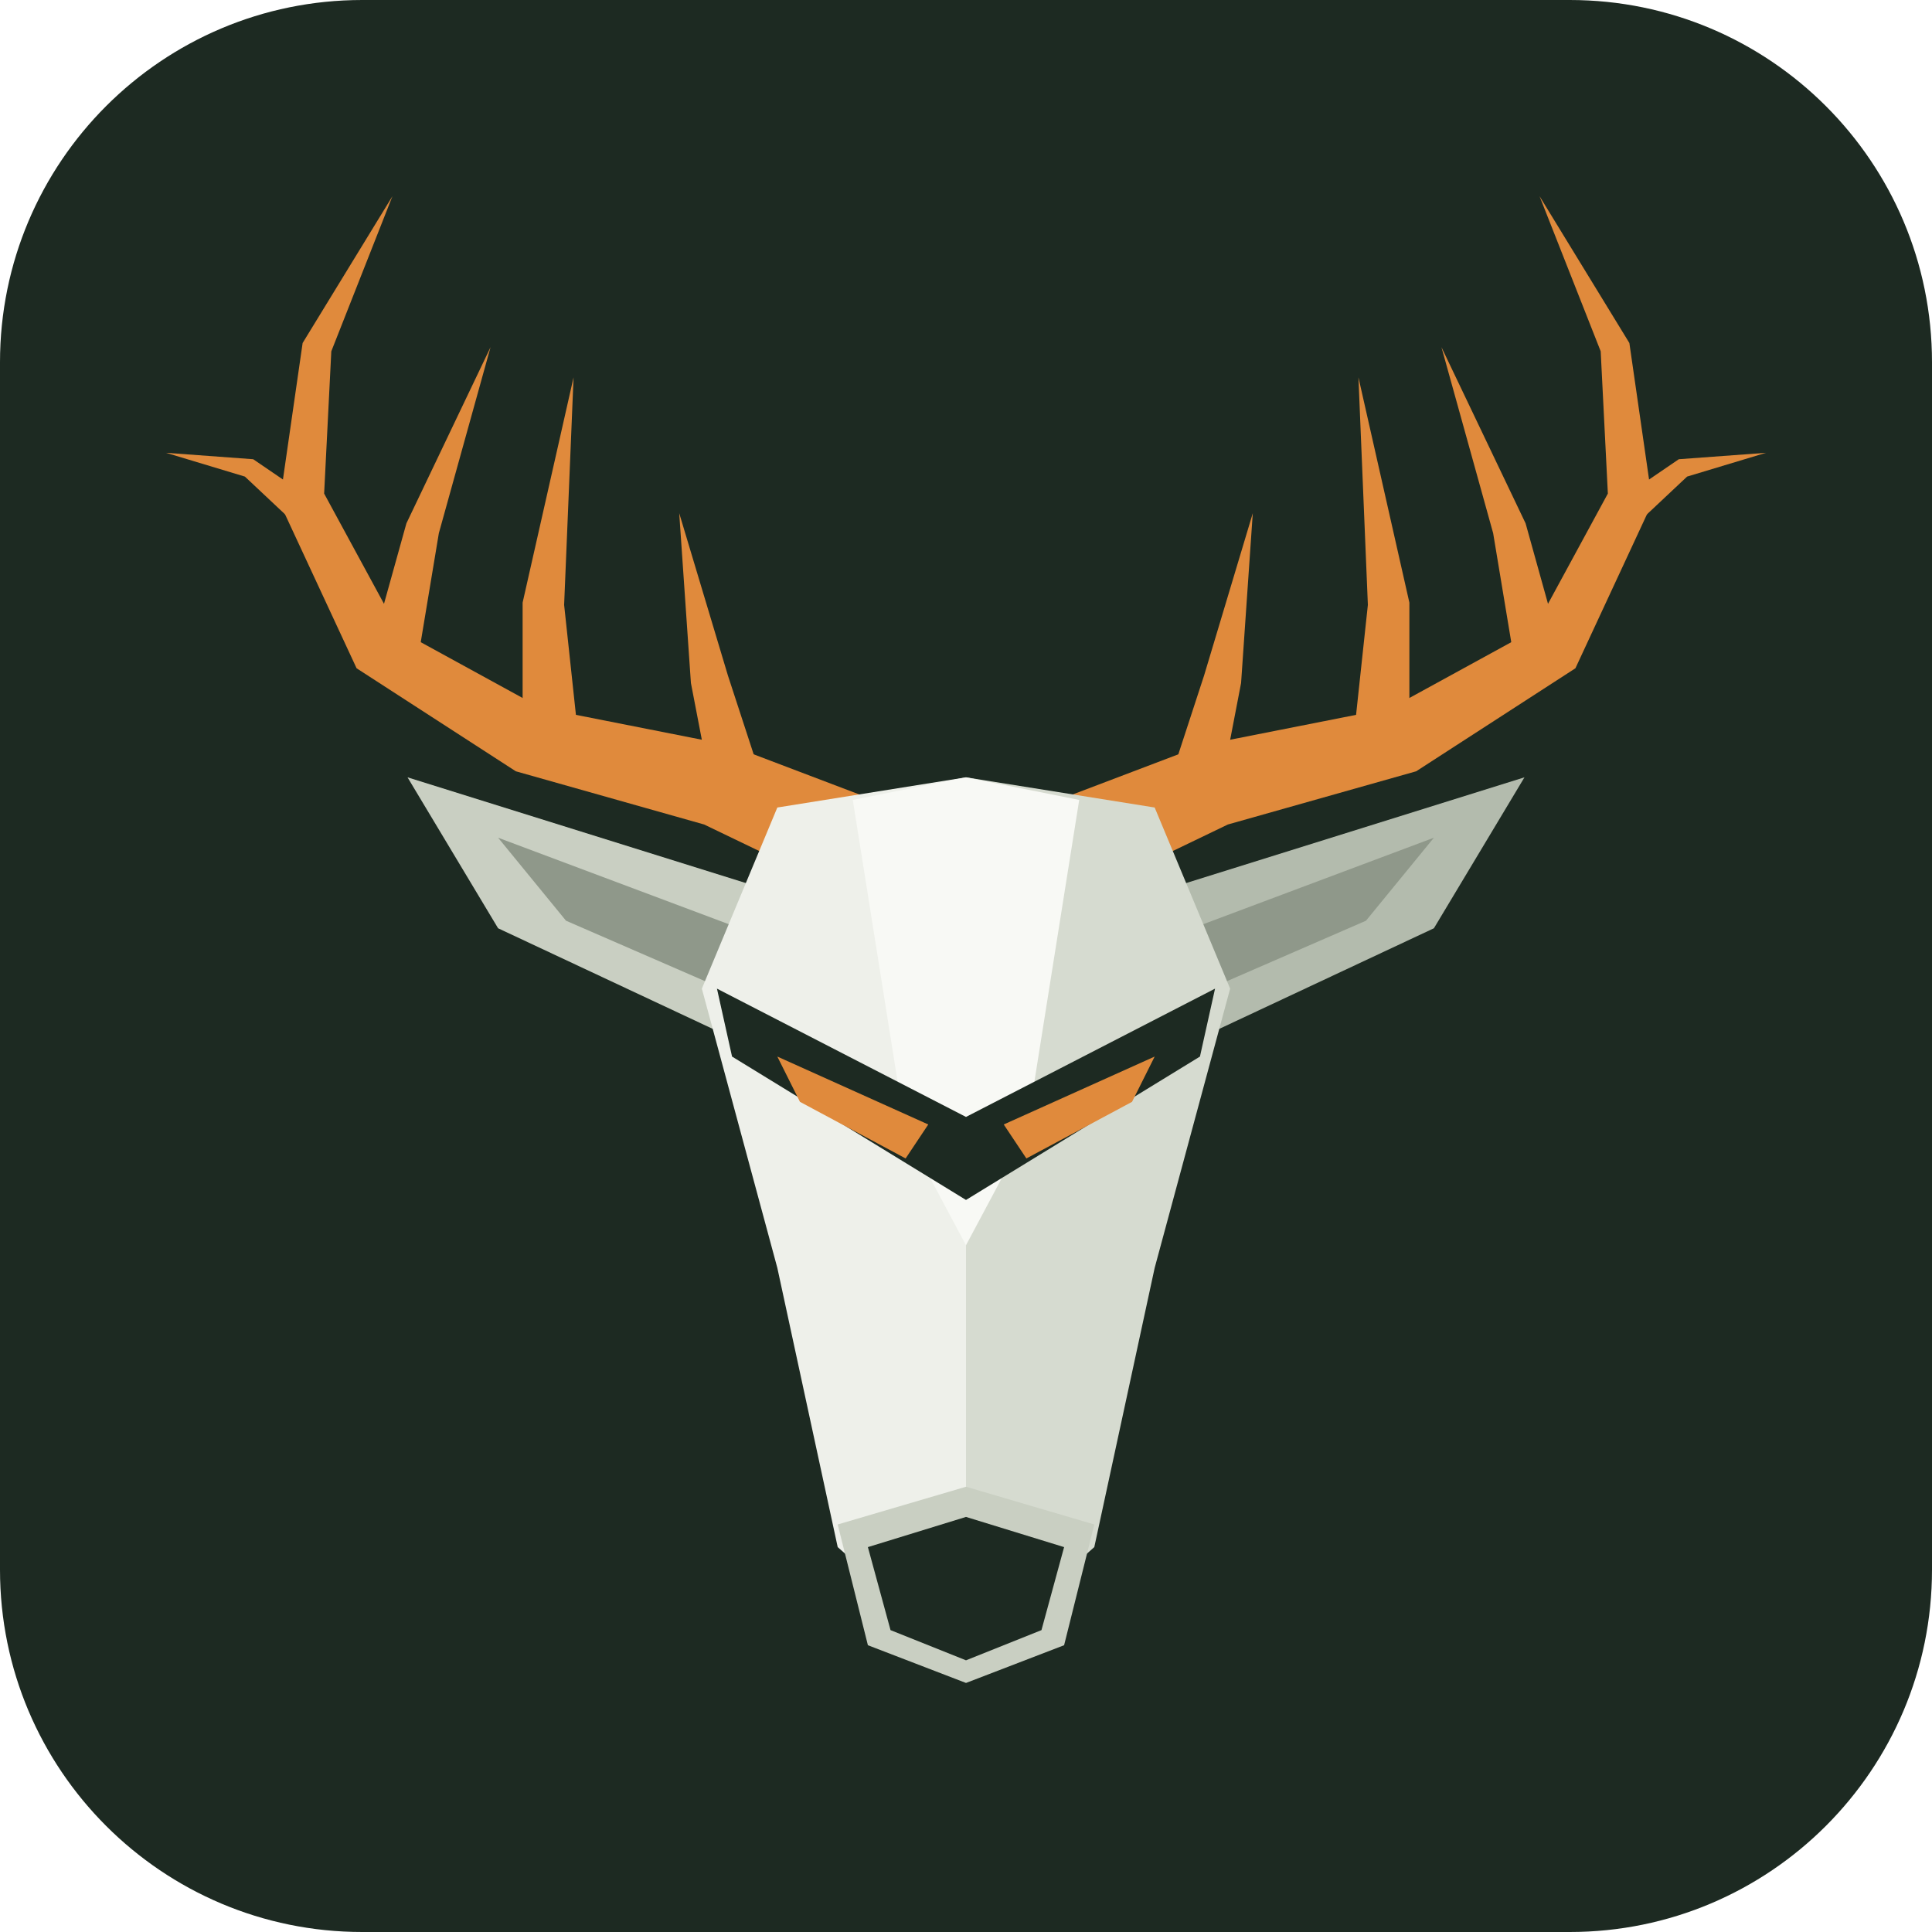
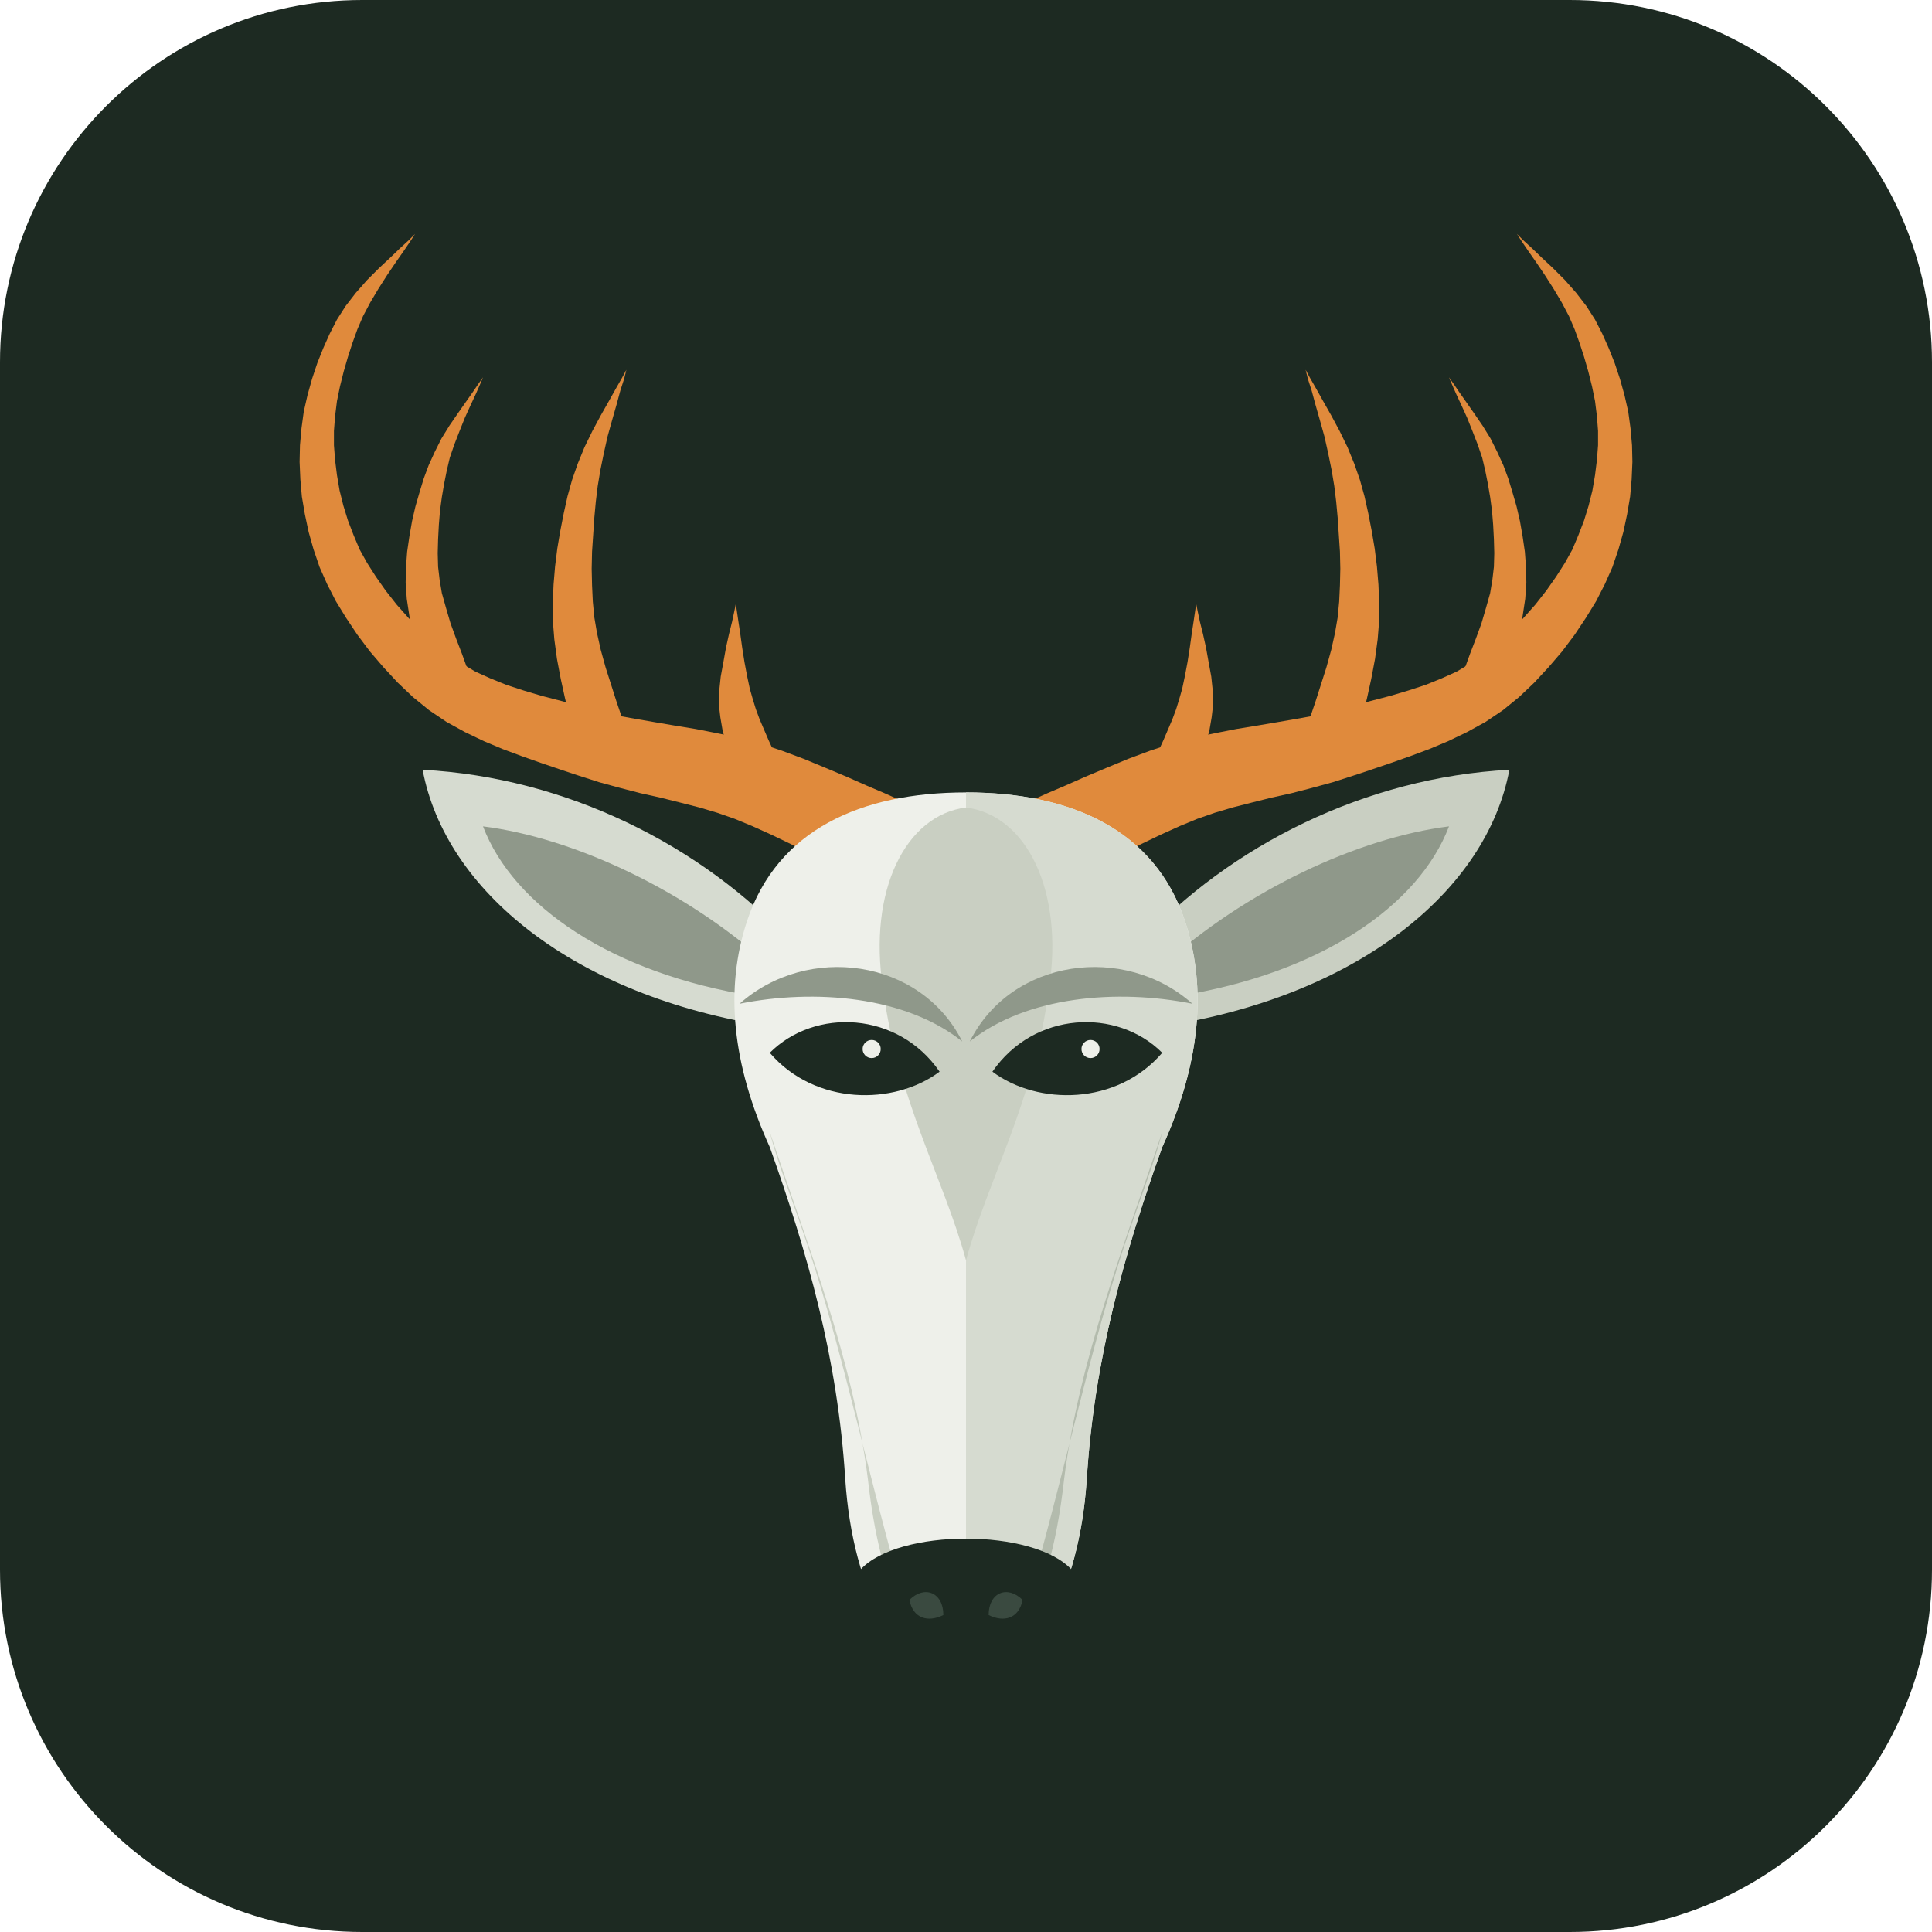
<svg xmlns="http://www.w3.org/2000/svg" viewBox="0 0 512 512">
  <rect width="512" height="512" rx="96" fill="#1d2a22" />
  <g fill="#e08a3c">
-     <polygon points="237.1,214.1 193.4,197.5 143.3,187.6 105.5,166.9 85.9,130.8 87.8,93.1 104.0,52.0 104.0,52.0 80.2,90.9 74.1,133.2 94.5,177.1 136.7,204.4 186.6,218.5 226.9,237.9" />
-     <polygon points="285.1,237.9 325.4,218.5 375.3,204.4 417.5,177.1 437.9,133.2 431.8,90.9 408.0,52.0 408.0,52.0 424.2,93.1 426.1,130.8 406.5,166.9 368.7,187.6 318.6,197.5 274.9,214.1" />
-     <polygon points="202.8,209.3 192.9,179.0 180.0,136.0 180.0,136.0 183.1,181.0 189.2,212.7" />
-     <polygon points="322.8,212.7 328.9,181.0 332.0,136.0 332.0,136.0 319.1,179.0 309.2,209.3" />
-     <polygon points="153.5,197.6 149.5,160.3 152.0,100.0 152.0,100.0 138.5,159.7 138.5,198.4" />
-     <polygon points="373.5,198.4 373.5,159.7 360.0,100.0 360.0,100.0 362.5,160.3 358.5,197.6" />
-     <polygon points="110.3,177.4 116.3,141.3 130.0,92.0 130.0,92.0 107.7,138.7 97.7,174.6" />
-     <polygon points="414.3,174.6 404.3,138.7 382.0,92.0 382.0,92.0 395.7,141.3 401.7,177.4" />
-     <polygon points="88.8,136.5 67.1,121.7 44.0,120.0 44.0,120.0 64.9,126.3 83.2,143.5" />
-     <polygon points="428.8,143.5 447.1,126.3 468.0,120.0 468.0,120.0 444.9,121.7 423.2,136.5" />
+     <polygon points="241.1,213.1 238.2,211.9 234.4,210.2 229.7,208.2 224.5,205.9 218.8,203.5 213.0,201.1 207.1,198.9 201.3,197.0 195.7,195.5 190.0,194.3 184.4,193.2 178.9,192.3 173.6,191.4 168.4,190.5 163.4,189.6 158.5,188.4 153.5,187.0 148.5,185.7 143.5,184.4 138.8,183.0 134.2,181.5 130.0,179.8 126.0,178.0 122.3,175.8 118.7,173.3 115.1,170.4 111.6,167.2 108.3,163.8 105.1,160.2 102.2,156.5 99.6,152.8 97.3,149.2 95.3,145.6 93.7,141.8 92.2,137.9 91.0,134.0 90.0,130.0 89.3,125.9 88.8,121.9 88.5,118.0 88.5,114.2 88.8,110.3 89.3,106.3 90.1,102.4 91.1,98.4 92.2,94.6 93.4,90.9 94.7,87.3 96.2,83.8 98.1,80.2 100.3,76.5 102.6,72.9 104.9,69.5 107.0,66.5 108.7,64.0 110.0,62.0 110.0,62.0 108.4,63.6 106.1,65.7 103.4,68.3 100.4,71.1 97.3,74.2 94.3,77.6 91.6,81.1 89.3,84.7 87.4,88.4 85.7,92.2 84.1,96.2 82.7,100.4 81.5,104.7 80.5,109.1 79.9,113.5 79.5,118.0 79.4,122.4 79.6,127.0 80.0,131.6 80.8,136.3 81.8,141.0 83.1,145.6 84.7,150.3 86.7,154.8 89.0,159.3 91.7,163.7 94.7,168.2 98.0,172.6 101.6,176.8 105.4,180.9 109.4,184.7 113.7,188.2 118.3,191.3 123.2,194.0 128.2,196.4 133.2,198.5 138.3,200.4 143.4,202.2 148.4,203.9 153.5,205.6 158.8,207.3 164.3,208.8 169.7,210.2 175.1,211.4 180.3,212.7 185.4,214.0 190.1,215.4 194.7,217.0 199.3,218.9 204.4,221.2 209.6,223.7 214.8,226.4 219.7,229.0 224.1,231.3 228.0,233.4 230.9,234.9" />
+     <polygon points="281.1,234.9 284.0,233.4 287.9,231.3 292.3,229.0 297.2,226.4 302.4,223.7 307.6,221.2 312.7,218.9 317.3,217.0 321.9,215.4 326.6,214.0 331.7,212.7 336.9,211.4 342.3,210.2 347.7,208.8 353.2,207.3 358.5,205.6 363.6,203.9 368.6,202.2 373.7,200.4 378.8,198.5 383.8,196.4 388.8,194.0 393.7,191.3 398.3,188.2 402.6,184.7 406.6,180.9 410.4,176.8 414.0,172.6 417.3,168.2 420.3,163.7 423.0,159.3 425.3,154.8 427.3,150.3 428.9,145.6 430.2,141.0 431.2,136.3 432.0,131.6 432.4,127.0 432.6,122.4 432.5,118.0 432.1,113.5 431.5,109.1 430.5,104.7 429.3,100.4 427.9,96.2 426.3,92.2 424.6,88.4 422.7,84.7 420.4,81.1 417.7,77.6 414.7,74.2 411.6,71.1 408.6,68.3 405.9,65.7 403.6,63.6 402.0,62.0 402.0,62.0 403.3,64.0 405.0,66.5 407.1,69.5 409.4,72.9 411.7,76.5 413.9,80.2 415.8,83.8 417.3,87.3 418.6,90.9 419.8,94.6 420.9,98.4 421.9,102.4 422.7,106.3 423.2,110.3 423.5,114.2 423.5,118.0 423.2,121.9 422.7,125.9 422.0,130.0 421.0,134.0 419.8,137.9 418.3,141.8 416.7,145.6 414.7,149.2 412.4,152.8 409.8,156.5 406.9,160.2 403.7,163.8 400.4,167.2 396.9,170.4 393.3,173.3 389.7,175.8 386.0,178.0 382.0,179.8 377.8,181.5 373.2,183.0 368.5,184.4 363.5,185.7 358.5,187.0 353.5,188.4 348.6,189.6 343.6,190.5 338.4,191.4 333.1,192.3 327.6,193.2 322.0,194.3 316.3,195.5 310.7,197.0 304.9,198.9 299.0,201.1 293.2,203.5 287.5,205.9 282.3,208.2 277.6,210.2 273.8,211.9 270.9,213.1" />
+     <polygon points="207.6,204.9 206.9,203.3 206.0,201.2 204.9,198.8 203.7,196.2 202.5,193.4 201.3,190.6 200.3,187.9 199.5,185.3 198.7,182.5 198.0,179.2 197.3,175.5 196.7,171.7 196.2,168.1 195.7,164.8 195.3,162.1 195.0,160.0 195.0,160.0 194.6,162.0 194.0,164.8 193.2,168.0 192.4,171.6 191.7,175.5 191.0,179.3 190.6,183.1 190.5,186.7 190.9,190.1 191.5,193.6 192.4,196.9 193.3,200.1 194.3,203.0 195.2,205.5 195.9,207.6 196.4,209.1" />
+     <polygon points="315.6,209.1 316.1,207.6 316.8,205.5 317.7,203.0 318.7,200.1 319.6,196.9 320.5,193.6 321.1,190.1 321.5,186.7 321.4,183.1 321.0,179.3 320.3,175.5 319.6,171.6 318.8,168.0 318.0,164.8 317.4,162.0 317.0,160.0 317.0,160.0 316.7,162.1 316.3,164.8 315.8,168.1 315.3,171.7 314.7,175.5 314.0,179.2 313.3,182.5 312.5,185.3 311.7,187.9 310.7,190.6 309.5,193.4 308.3,196.2 307.1,198.8 306.0,201.2 305.1,203.3 304.4,204.9" />
+     <polygon points="166.8,196.2 165.9,193.5 164.8,190.1 163.4,186.0 162.0,181.6 160.5,176.9 159.2,172.2 158.2,167.7 157.5,163.6 157.1,159.4 156.9,155.1 156.8,150.7 156.9,146.2 157.2,141.7 157.5,137.2 157.9,132.9 158.4,128.8 159.1,124.6 160.0,120.2 161.0,115.7 162.2,111.4 163.4,107.2 164.4,103.5 165.4,100.4 166.0,98.0 166.0,98.0 164.8,100.2 163.2,103.0 161.3,106.4 159.2,110.1 157.0,114.2 154.9,118.5 153.1,122.9 151.6,127.2 150.4,131.5 149.4,136.0 148.5,140.6 147.7,145.3 147.1,150.1 146.7,154.9 146.5,159.7 146.5,164.4 146.9,169.4 147.6,174.6 148.6,179.9 149.7,184.9 150.8,189.6 151.8,193.8 152.7,197.2 153.2,199.8" />
+     <polygon points="358.8,199.8 359.3,197.2 360.2,193.8 361.2,189.6 362.3,184.9 363.4,179.9 364.4,174.6 365.1,169.4 365.5,164.4 365.5,159.7 365.3,154.9 364.9,150.1 364.3,145.3 363.5,140.6 362.6,136.0 361.6,131.5 360.4,127.2 358.9,122.9 357.1,118.5 355.0,114.2 352.8,110.1 350.7,106.4 348.8,103.0 347.2,100.2 346.0,98.0 346.0,98.0 346.6,100.4 347.6,103.5 348.6,107.2 349.8,111.4 351.0,115.7 352.0,120.2 352.9,124.6 353.6,128.8 354.1,132.9 354.5,137.2 354.8,141.7 355.1,146.2 355.2,150.7 355.1,155.1 354.9,159.4 354.5,163.6 353.8,167.7 352.8,172.2 351.5,176.9 350.0,181.6 348.6,186.0 347.2,190.1 346.1,193.5 345.2,196.2" />
+     <polygon points="125.7,182.3 124.9,179.9 123.7,176.8 122.4,173.2 120.9,169.3 119.4,165.2 118.2,161.1 117.1,157.2 116.5,153.6 116.1,150.2 116.0,146.6 116.1,142.9 116.3,139.1 116.6,135.4 117.1,131.7 117.7,128.2 118.4,124.7 119.2,121.3 120.4,117.8 121.8,114.2 123.2,110.7 124.7,107.4 126.1,104.4 127.2,101.9 128.0,100.0 128.0,100.0 126.8,101.7 125.3,103.9 123.4,106.6 121.3,109.6 119.1,112.8 117.0,116.2 115.2,119.8 113.6,123.3 112.3,126.8 111.2,130.4 110.1,134.2 109.2,138.1 108.5,142.1 107.9,146.2 107.6,150.2 107.5,154.4 107.8,158.7 108.5,163.3 109.5,167.9 110.6,172.5 111.8,176.7 112.8,180.4 113.7,183.5 114.3,185.7" />
+     <polygon points="397.7,185.7 398.3,183.5 399.2,180.4 400.2,176.7 401.4,172.5 402.5,167.9 403.5,163.3 404.2,158.7 404.5,154.4 404.4,150.2 404.1,146.2 403.5,142.1 402.8,138.1 401.9,134.2 400.8,130.4 399.7,126.8 398.4,123.3 396.8,119.8 395.0,116.2 392.9,112.8 390.7,109.6 388.6,106.6 386.7,103.9 385.2,101.7 384.0,100.0 384.0,100.0 384.8,101.9 385.9,104.4 387.3,107.4 388.8,110.7 390.2,114.2 391.6,117.8 392.8,121.3 393.6,124.7 394.3,128.2 394.9,131.7 395.4,135.4 395.7,139.1 395.9,142.9 396.0,146.6 395.9,150.2 395.5,153.6 394.9,157.2 393.8,161.1 392.6,165.2 391.1,169.3 389.6,173.2 388.3,176.8 387.1,179.9 386.3,182.3" />
  </g>
-   <polygon fill="#c9cfc2" points="204,236 108,206 132,246 196,276" />
-   <polygon fill="#b3bbad" points="308,236 404,206 380,246 316,276" />
-   <polygon fill="#8f988a" points="196,246 132,222 150,244 196,264" />
-   <polygon fill="#8f988a" points="316,246 380,222 362,244 316,264" />
-   <polygon fill="#eef0ea" points="256,206 206,214 186,262 206,336 222,410 256,440" />
-   <polygon fill="#d6dbd0" points="256,206 306,214 326,262 306,336 290,410 256,440" />
-   <polygon fill="#f8f9f5" points="256,206 226,212 240,300 256,330 272,300 286,212" />
-   <polygon fill="#1d2a22" points="190,262 256,296 322,262 318,280 256,318 194,280" />
-   <polygon fill="#e08a3c" points="206,280 246,298 240,307 212,292" />
-   <polygon fill="#e08a3c" points="306,280 266,298 272,307 300,292" />
-   <polygon fill="#c9cfc2" points="222,404 256,394 290,404 282,436 256,446 230,436" />
-   <polygon fill="#1d2a22" points="230,410 256,402 282,410 276,432 256,440 236,432" />
-   <polygon fill="#1d2a22" points="244,418 252,414 250,428" />
-   <polygon fill="#1d2a22" points="268,418 260,414 262,428" />
+   <path fill="#d6dbd0" d="M210 250 C186 224 150 206 112 204 C118 236 152 264 204 272 Z" />
+   <path fill="#c9cfc2" d="M 302 250 C 326 224 362 206 400 204 C 394 236 360 264 308 272 Z" />
+   <path fill="#8f988a" d="M204 256 C182 236 152 222 128 219 C136 240 162 258 200 264 Z" />
+   <path fill="#8f988a" d="M 308 256 C 330 236 360 222 384 219 C 376 240 350 258 312 264 Z" />
+   <path fill="#eef0ea" d="M256 210 C228 210 206 220 198 244 C192 262 194 282 204 304 C214 332 222 360 224 392 C226 422 238 444 256 446 C274 444 286 422 288 392 C290 360 298 332 308 304 C318 282 320 262 314 244 C306 220 284 210 256 210 Z" />
+   <path fill="#d6dbd0" d="M256 210 C284 210 306 220 314 244 C320 262 318 282 308 304 C298 332 290 360 288 392 C286 422 274 444 256 446 Z" />
+   <path fill="#c9cfc2" d="M256 214 C240 216 230 236 234 262 C238 292 250 312 256 334 C262 312 274 292 278 262 C282 236 272 216 256 214 Z" />
+   <path fill="#c9cfc2" d="M204 300 C214 330 226 360 230 392 C232 410 236 424 242 432 C232 400 224 360 214 330 C210 318 206 308 204 300 Z" />
+   <path fill="#b3bbad" d="M 308 300 C 298 330 286 360 282 392 C 280 410 276 424 270 432 C 280 400 288 360 298 330 C 302 318 306 308 308 300 Z" />
+   <path fill="#8f988a" d="M196 266 C214 250 244 254 255 276 C240 264 216 262 196 266 Z" />
+   <path fill="#8f988a" d="M 316 266 C 298 250 268 254 257 276 C 272 264 296 262 316 266 Z" />
+   <path fill="#1d2a22" d="M204 279 C216 267 238 268 249 284 C237 293 216 293 204 279 Z" />
+   <path fill="#1d2a22" d="M 308 279 C 296 267 274 268 263 284 C 275 293 296 293 308 279 Z" />
+   <circle cx="231" cy="278" r="2.4" fill="#eef0ea" />
+   <circle cx="289" cy="278" r="2.4" fill="#eef0ea" />
+   <path fill="#1d2a22" d="M228 416 C238 405 274 405 284 416 C290 432 274 450 256 450 C238 450 222 432 228 416 Z" />
+   <path fill="#3a4a40" d="M241 424 C245 420 250 422 250 428 C246 430 242 429 241 424 Z" />
+   <path fill="#3a4a40" d="M 271 424 C 267 420 262 422 262 428 C 266 430 270 429 271 424 Z" />
</svg>
